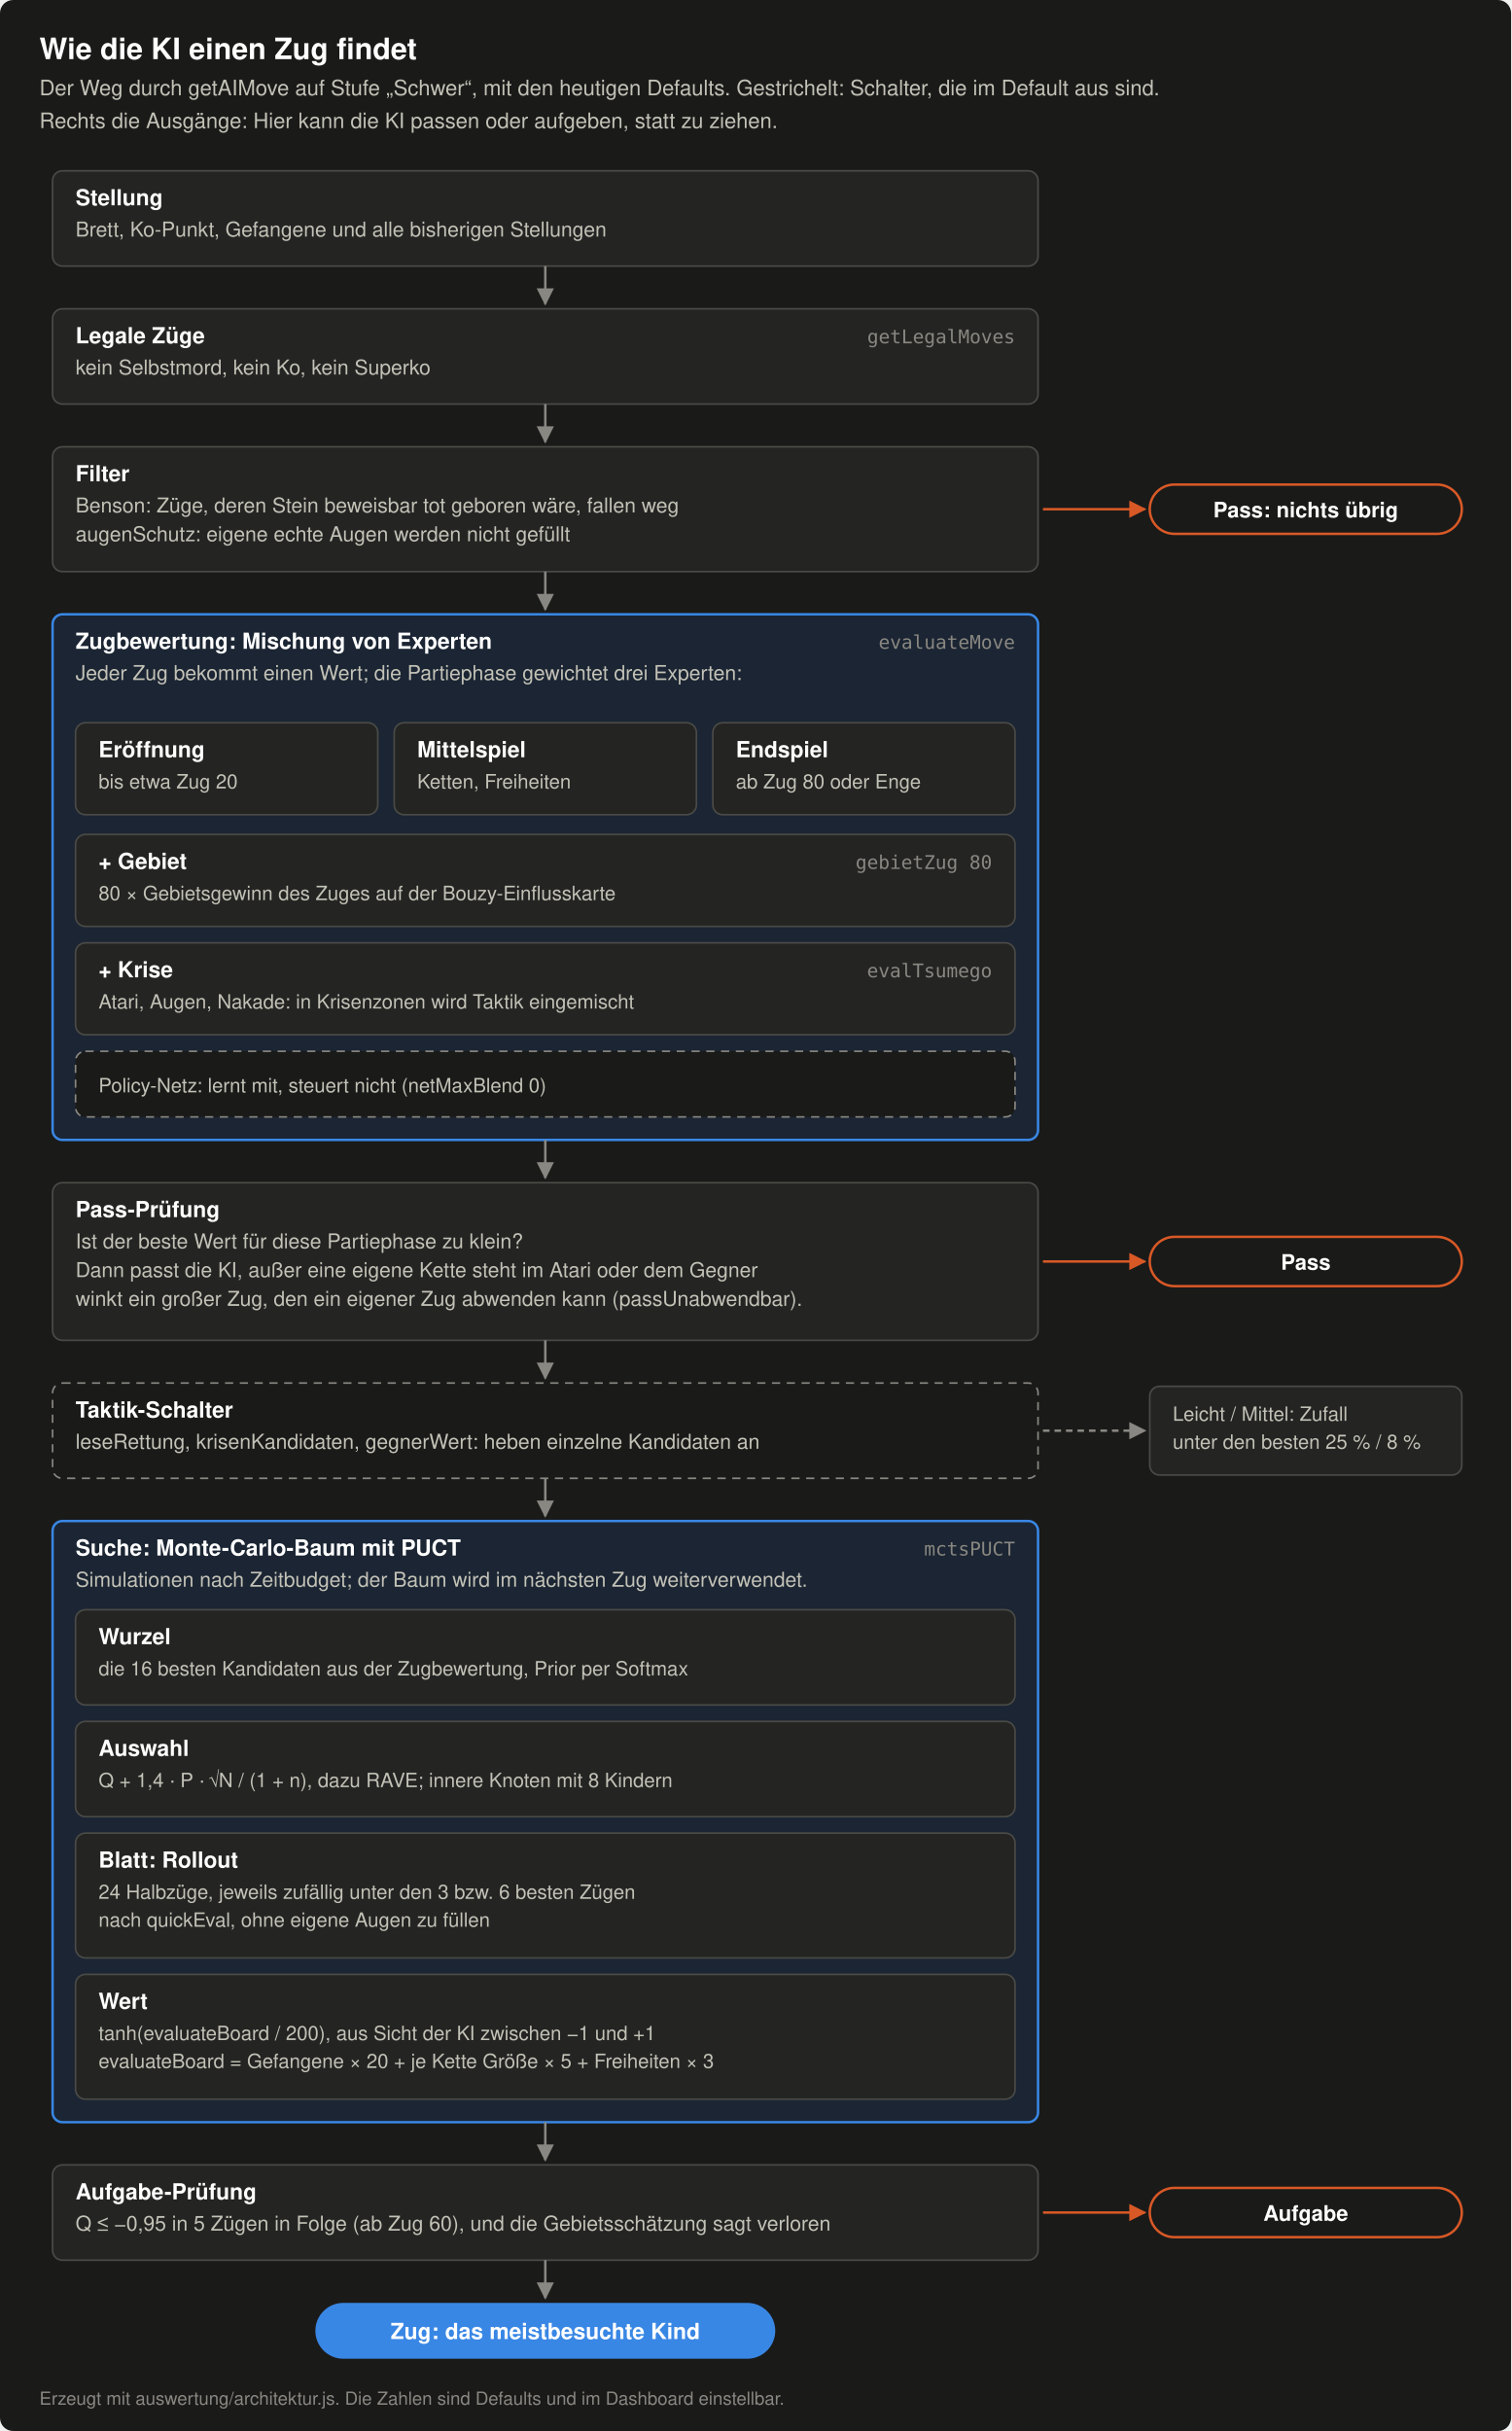
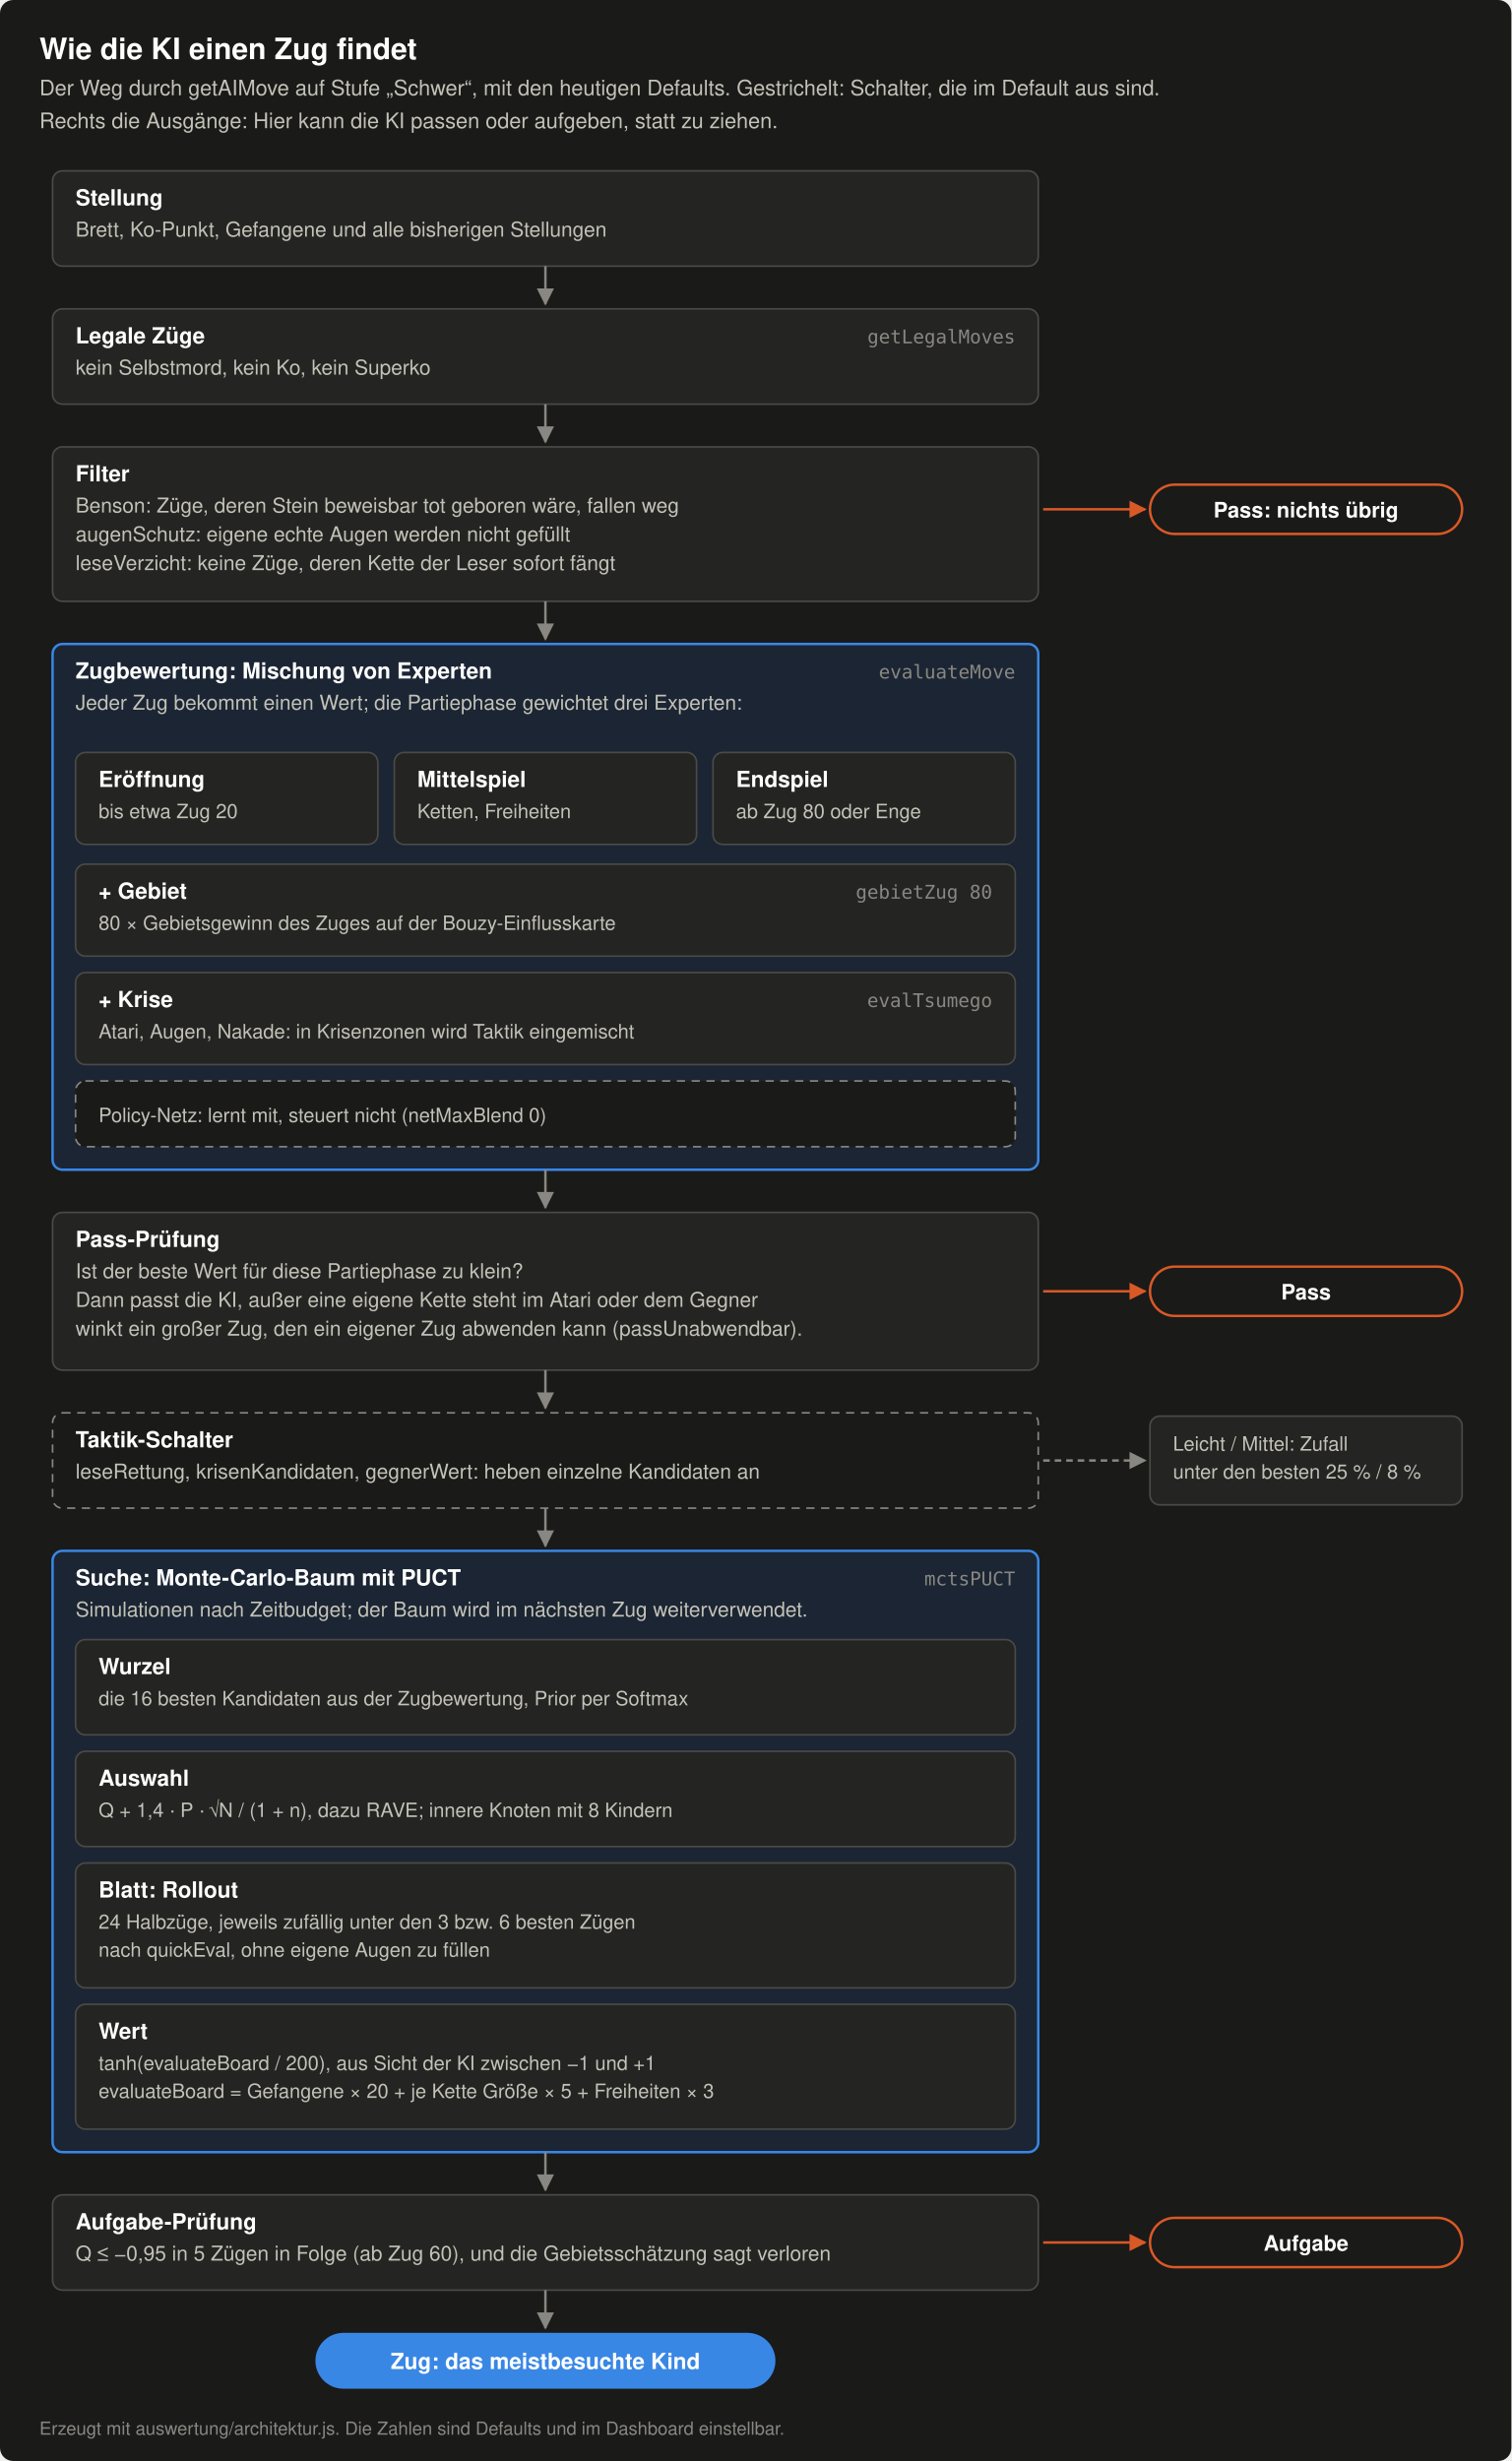
- <svg xmlns="http://www.w3.org/2000/svg" width="920" height="1480" viewBox="0 0 920 1480" font-family="system-ui, -apple-system, 'Segoe UI', Helvetica, Arial, sans-serif" role="img" aria-labelledby="titel beschr">
+ <svg xmlns="http://www.w3.org/2000/svg" width="920" height="1498" viewBox="0 0 920 1498" font-family="system-ui, -apple-system, 'Segoe UI', Helvetica, Arial, sans-serif" role="img" aria-labelledby="titel beschr">
  <defs>
    <marker id="spitze" viewBox="0 0 10 10" refX="9" refY="5" markerWidth="7" markerHeight="7" orient="auto-start-reverse">
      <path d="M0,0 L10,5 L0,10 z" fill="#898781" />
    </marker>
    <marker id="spitzeA" viewBox="0 0 10 10" refX="9" refY="5" markerWidth="7" markerHeight="7" orient="auto-start-reverse">
      <path d="M0,0 L10,5 L0,10 z" fill="#d95926" />
    </marker>
  </defs>
-   <rect width="920" height="1480" rx="8" fill="#1a1a19" />
+   <rect width="920" height="1498" rx="8" fill="#1a1a19" />
  <text x="24" y="36" font-size="18" font-weight="600" fill="#ffffff" text-anchor="start">Wie die KI einen Zug findet</text>
  <text x="24" y="58" font-size="13" fill="#c3c2b7" text-anchor="start">Der Weg durch getAIMove auf Stufe „Schwer“, mit den heutigen Defaults. Gestrichelt: Schalter, die im Default aus sind.</text>
  <text x="24" y="78" font-size="13" fill="#c3c2b7" text-anchor="start">Rechts die Ausgänge: Hier kann die KI passen oder aufgeben, statt zu ziehen.</text>
  <rect x="32" y="104" width="600" height="58" rx="6" fill="#242423" stroke="#4a4a46" stroke-width="1" />
  <text x="46" y="125" font-size="13.5" font-weight="600" fill="#ffffff" text-anchor="start">Stellung</text>
  <text x="46" y="144" font-size="12.5" fill="#c3c2b7" text-anchor="start">Brett, Ko-Punkt, Gefangene und alle bisherigen Stellungen</text>
  <line x1="332" y1="162" x2="332" y2="185" stroke="#898781" stroke-width="1.5" marker-end="url(#spitze)" />
  <rect x="32" y="188" width="600" height="58" rx="6" fill="#242423" stroke="#4a4a46" stroke-width="1" />
  <text x="46" y="209" font-size="13.5" font-weight="600" fill="#ffffff" text-anchor="start">Legale Züge</text>
  <text x="618" y="209" font-size="11.5" fill="#898781" text-anchor="end" font-family="ui-monospace, SFMono-Regular, Menlo, Consolas, monospace">getLegalMoves</text>
  <text x="46" y="228" font-size="12.5" fill="#c3c2b7" text-anchor="start">kein Selbstmord, kein Ko, kein Superko</text>
  <line x1="332" y1="246" x2="332" y2="269" stroke="#898781" stroke-width="1.5" marker-end="url(#spitze)" />
-   <rect x="32" y="272" width="600" height="76" rx="6" fill="#242423" stroke="#4a4a46" stroke-width="1" />
+   <rect x="32" y="272" width="600" height="94" rx="6" fill="#242423" stroke="#4a4a46" stroke-width="1" />
  <text x="46" y="293" font-size="13.5" font-weight="600" fill="#ffffff" text-anchor="start">Filter</text>
  <text x="46" y="312" font-size="12.5" fill="#c3c2b7" text-anchor="start">Benson: Züge, deren Stein beweisbar tot geboren wäre, fallen weg</text>
  <text x="46" y="329.5" font-size="12.5" fill="#c3c2b7" text-anchor="start">augenSchutz: eigene echte Augen werden nicht gefüllt</text>
+   <text x="46" y="347" font-size="12.5" fill="#c3c2b7" text-anchor="start">leseVerzicht: keine Züge, deren Kette der Leser sofort fängt</text>
  <line x1="635" y1="310" x2="697" y2="310" stroke="#d95926" stroke-width="1.5" marker-end="url(#spitzeA)" />
  <rect x="700" y="295" width="190" height="30" rx="15" fill="#1a1a19" stroke="#d95926" stroke-width="1.5" />
  <text x="795" y="315" font-size="13" font-weight="600" fill="#ffffff" text-anchor="middle">Pass: nichts übrig</text>
-   <line x1="332" y1="348" x2="332" y2="371" stroke="#898781" stroke-width="1.5" marker-end="url(#spitze)" />
-   <rect x="32" y="374" width="600" height="320" rx="6" fill="#1b2533" stroke="#3987e5" stroke-width="1.5" />
-   <text x="46" y="395" font-size="13.5" font-weight="600" fill="#ffffff" text-anchor="start">Zugbewertung: Mischung von Experten</text>
-   <text x="618" y="395" font-size="11.5" fill="#898781" text-anchor="end" font-family="ui-monospace, SFMono-Regular, Menlo, Consolas, monospace">evaluateMove</text>
-   <text x="46" y="414" font-size="12.5" fill="#c3c2b7" text-anchor="start">Jeder Zug bekommt einen Wert; die Partiephase gewichtet drei Experten:</text>
-   <rect x="46" y="440" width="184" height="56" rx="6" fill="#242423" stroke="#4a4a46" stroke-width="1" />
-   <text x="60" y="461" font-size="13.5" font-weight="600" fill="#ffffff" text-anchor="start">Eröffnung</text>
-   <text x="60" y="480" font-size="12" fill="#c3c2b7" text-anchor="start">bis etwa Zug 20</text>
-   <rect x="240" y="440" width="184" height="56" rx="6" fill="#242423" stroke="#4a4a46" stroke-width="1" />
-   <text x="254" y="461" font-size="13.5" font-weight="600" fill="#ffffff" text-anchor="start">Mittelspiel</text>
-   <text x="254" y="480" font-size="12" fill="#c3c2b7" text-anchor="start">Ketten, Freiheiten</text>
-   <rect x="434" y="440" width="184" height="56" rx="6" fill="#242423" stroke="#4a4a46" stroke-width="1" />
-   <text x="448" y="461" font-size="13.5" font-weight="600" fill="#ffffff" text-anchor="start">Endspiel</text>
-   <text x="448" y="480" font-size="12" fill="#c3c2b7" text-anchor="start">ab Zug 80 oder Enge</text>
-   <rect x="46" y="508" width="572" height="56" rx="6" fill="#242423" stroke="#4a4a46" stroke-width="1" />
-   <text x="60" y="529" font-size="13.5" font-weight="600" fill="#ffffff" text-anchor="start">+ Gebiet</text>
-   <text x="604" y="529" font-size="11.5" fill="#898781" text-anchor="end" font-family="ui-monospace, SFMono-Regular, Menlo, Consolas, monospace">gebietZug 80</text>
-   <text x="60" y="548" font-size="12" fill="#c3c2b7" text-anchor="start">80 × Gebietsgewinn des Zuges auf der Bouzy-Einflusskarte</text>
-   <rect x="46" y="574" width="572" height="56" rx="6" fill="#242423" stroke="#4a4a46" stroke-width="1" />
-   <text x="60" y="595" font-size="13.5" font-weight="600" fill="#ffffff" text-anchor="start">+ Krise</text>
-   <text x="604" y="595" font-size="11.5" fill="#898781" text-anchor="end" font-family="ui-monospace, SFMono-Regular, Menlo, Consolas, monospace">evalTsumego</text>
-   <text x="60" y="614" font-size="12" fill="#c3c2b7" text-anchor="start">Atari, Augen, Nakade: in Krisenzonen wird Taktik eingemischt</text>
-   <rect x="46" y="640" width="572" height="40" rx="6" fill="#1a1a19" stroke="#898781" stroke-width="1" stroke-dasharray="5 4" />
-   <text x="60" y="665" font-size="12" fill="#c3c2b7" text-anchor="start">Policy-Netz: lernt mit, steuert nicht (netMaxBlend 0)</text>
-   <line x1="332" y1="694" x2="332" y2="717" stroke="#898781" stroke-width="1.5" marker-end="url(#spitze)" />
-   <rect x="32" y="720" width="600" height="96" rx="6" fill="#242423" stroke="#4a4a46" stroke-width="1" />
-   <text x="46" y="741" font-size="13.5" font-weight="600" fill="#ffffff" text-anchor="start">Pass-Prüfung</text>
-   <text x="46" y="760" font-size="12.5" fill="#c3c2b7" text-anchor="start">Ist der beste Wert für diese Partiephase zu klein?</text>
-   <text x="46" y="777.5" font-size="12.5" fill="#c3c2b7" text-anchor="start">Dann passt die KI, außer eine eigene Kette steht im Atari oder dem Gegner</text>
-   <text x="46" y="795" font-size="12.5" fill="#c3c2b7" text-anchor="start">winkt ein großer Zug, den ein eigener Zug abwenden kann (passUnabwendbar).</text>
-   <line x1="635" y1="768" x2="697" y2="768" stroke="#d95926" stroke-width="1.5" marker-end="url(#spitzeA)" />
-   <rect x="700" y="753" width="190" height="30" rx="15" fill="#1a1a19" stroke="#d95926" stroke-width="1.5" />
-   <text x="795" y="773" font-size="13" font-weight="600" fill="#ffffff" text-anchor="middle">Pass</text>
-   <line x1="332" y1="816" x2="332" y2="839" stroke="#898781" stroke-width="1.5" marker-end="url(#spitze)" />
-   <rect x="32" y="842" width="600" height="58" rx="6" fill="#1a1a19" stroke="#898781" stroke-width="1" stroke-dasharray="5 4" />
-   <text x="46" y="863" font-size="13.5" font-weight="600" fill="#ffffff" text-anchor="start">Taktik-Schalter</text>
-   <text x="46" y="882" font-size="12.5" fill="#c3c2b7" text-anchor="start">leseRettung, krisenKandidaten, gegnerWert: heben einzelne Kandidaten an</text>
-   <line x1="635" y1="871" x2="697" y2="871" stroke="#898781" stroke-width="1.5" stroke-dasharray="4 3" marker-end="url(#spitze)" />
-   <rect x="700" y="844" width="190" height="54" rx="6" fill="#242423" stroke="#4a4a46" stroke-width="1" />
-   <text x="714" y="865" font-size="12" fill="#c3c2b7" text-anchor="start">Leicht / Mittel: Zufall</text>
-   <text x="714" y="882" font-size="12" fill="#c3c2b7" text-anchor="start">unter den besten 25 % / 8 %</text>
-   <line x1="332" y1="900" x2="332" y2="923" stroke="#898781" stroke-width="1.5" marker-end="url(#spitze)" />
-   <rect x="32" y="926" width="600" height="366" rx="6" fill="#1b2533" stroke="#3987e5" stroke-width="1.5" />
-   <text x="46" y="947" font-size="13.5" font-weight="600" fill="#ffffff" text-anchor="start">Suche: Monte-Carlo-Baum mit PUCT</text>
-   <text x="618" y="947" font-size="11.5" fill="#898781" text-anchor="end" font-family="ui-monospace, SFMono-Regular, Menlo, Consolas, monospace">mctsPUCT</text>
-   <text x="46" y="966" font-size="12.5" fill="#c3c2b7" text-anchor="start">Simulationen nach Zeitbudget; der Baum wird im nächsten Zug weiterverwendet.</text>
-   <rect x="46" y="980" width="572" height="58" rx="6" fill="#242423" stroke="#4a4a46" stroke-width="1" />
-   <text x="60" y="1001" font-size="13.5" font-weight="600" fill="#ffffff" text-anchor="start">Wurzel</text>
-   <text x="60" y="1020" font-size="12" fill="#c3c2b7" text-anchor="start">die 16 besten Kandidaten aus der Zugbewertung, Prior per Softmax</text>
-   <rect x="46" y="1048" width="572" height="58" rx="6" fill="#242423" stroke="#4a4a46" stroke-width="1" />
-   <text x="60" y="1069" font-size="13.5" font-weight="600" fill="#ffffff" text-anchor="start">Auswahl</text>
-   <text x="60" y="1088" font-size="12" fill="#c3c2b7" text-anchor="start">Q + 1,4 · P · √N / (1 + n), dazu RAVE; innere Knoten mit 8 Kindern</text>
-   <rect x="46" y="1116" width="572" height="76" rx="6" fill="#242423" stroke="#4a4a46" stroke-width="1" />
-   <text x="60" y="1137" font-size="13.5" font-weight="600" fill="#ffffff" text-anchor="start">Blatt: Rollout</text>
-   <text x="60" y="1156" font-size="12" fill="#c3c2b7" text-anchor="start">24 Halbzüge, jeweils zufällig unter den 3 bzw. 6 besten Zügen</text>
-   <text x="60" y="1173" font-size="12" fill="#c3c2b7" text-anchor="start">nach quickEval, ohne eigene Augen zu füllen</text>
-   <rect x="46" y="1202" width="572" height="76" rx="6" fill="#242423" stroke="#4a4a46" stroke-width="1" />
-   <text x="60" y="1223" font-size="13.5" font-weight="600" fill="#ffffff" text-anchor="start">Wert</text>
-   <text x="60" y="1242" font-size="12" fill="#c3c2b7" text-anchor="start">tanh(evaluateBoard / 200), aus Sicht der KI zwischen −1 und +1</text>
-   <text x="60" y="1259" font-size="12" fill="#c3c2b7" text-anchor="start">evaluateBoard = Gefangene × 20 + je Kette Größe × 5 + Freiheiten × 3</text>
-   <line x1="332" y1="1292" x2="332" y2="1315" stroke="#898781" stroke-width="1.5" marker-end="url(#spitze)" />
-   <rect x="32" y="1318" width="600" height="58" rx="6" fill="#242423" stroke="#4a4a46" stroke-width="1" />
-   <text x="46" y="1339" font-size="13.5" font-weight="600" fill="#ffffff" text-anchor="start">Aufgabe-Prüfung</text>
-   <text x="46" y="1358" font-size="12.5" fill="#c3c2b7" text-anchor="start">Q ≤ −0,95 in 5 Zügen in Folge (ab Zug 60), und die Gebietsschätzung sagt verloren</text>
-   <line x1="635" y1="1347" x2="697" y2="1347" stroke="#d95926" stroke-width="1.5" marker-end="url(#spitzeA)" />
-   <rect x="700" y="1332" width="190" height="30" rx="15" fill="#1a1a19" stroke="#d95926" stroke-width="1.5" />
-   <text x="795" y="1352" font-size="13" font-weight="600" fill="#ffffff" text-anchor="middle">Aufgabe</text>
-   <line x1="332" y1="1376" x2="332" y2="1399" stroke="#898781" stroke-width="1.5" marker-end="url(#spitze)" />
-   <rect x="192" y="1402" width="280" height="34" rx="17" fill="#3987e5" />
-   <text x="332" y="1424" font-size="13.5" font-weight="600" fill="#ffffff" text-anchor="middle">Zug: das meistbesuchte Kind</text>
-   <text x="24" y="1464" font-size="11" fill="#898781" text-anchor="start">Erzeugt mit auswertung/architektur.js. Die Zahlen sind Defaults und im Dashboard einstellbar.</text>
+   <line x1="332" y1="366" x2="332" y2="389" stroke="#898781" stroke-width="1.5" marker-end="url(#spitze)" />
+   <rect x="32" y="392" width="600" height="320" rx="6" fill="#1b2533" stroke="#3987e5" stroke-width="1.5" />
+   <text x="46" y="413" font-size="13.5" font-weight="600" fill="#ffffff" text-anchor="start">Zugbewertung: Mischung von Experten</text>
+   <text x="618" y="413" font-size="11.5" fill="#898781" text-anchor="end" font-family="ui-monospace, SFMono-Regular, Menlo, Consolas, monospace">evaluateMove</text>
+   <text x="46" y="432" font-size="12.5" fill="#c3c2b7" text-anchor="start">Jeder Zug bekommt einen Wert; die Partiephase gewichtet drei Experten:</text>
+   <rect x="46" y="458" width="184" height="56" rx="6" fill="#242423" stroke="#4a4a46" stroke-width="1" />
+   <text x="60" y="479" font-size="13.5" font-weight="600" fill="#ffffff" text-anchor="start">Eröffnung</text>
+   <text x="60" y="498" font-size="12" fill="#c3c2b7" text-anchor="start">bis etwa Zug 20</text>
+   <rect x="240" y="458" width="184" height="56" rx="6" fill="#242423" stroke="#4a4a46" stroke-width="1" />
+   <text x="254" y="479" font-size="13.5" font-weight="600" fill="#ffffff" text-anchor="start">Mittelspiel</text>
+   <text x="254" y="498" font-size="12" fill="#c3c2b7" text-anchor="start">Ketten, Freiheiten</text>
+   <rect x="434" y="458" width="184" height="56" rx="6" fill="#242423" stroke="#4a4a46" stroke-width="1" />
+   <text x="448" y="479" font-size="13.5" font-weight="600" fill="#ffffff" text-anchor="start">Endspiel</text>
+   <text x="448" y="498" font-size="12" fill="#c3c2b7" text-anchor="start">ab Zug 80 oder Enge</text>
+   <rect x="46" y="526" width="572" height="56" rx="6" fill="#242423" stroke="#4a4a46" stroke-width="1" />
+   <text x="60" y="547" font-size="13.5" font-weight="600" fill="#ffffff" text-anchor="start">+ Gebiet</text>
+   <text x="604" y="547" font-size="11.5" fill="#898781" text-anchor="end" font-family="ui-monospace, SFMono-Regular, Menlo, Consolas, monospace">gebietZug 80</text>
+   <text x="60" y="566" font-size="12" fill="#c3c2b7" text-anchor="start">80 × Gebietsgewinn des Zuges auf der Bouzy-Einflusskarte</text>
+   <rect x="46" y="592" width="572" height="56" rx="6" fill="#242423" stroke="#4a4a46" stroke-width="1" />
+   <text x="60" y="613" font-size="13.5" font-weight="600" fill="#ffffff" text-anchor="start">+ Krise</text>
+   <text x="604" y="613" font-size="11.5" fill="#898781" text-anchor="end" font-family="ui-monospace, SFMono-Regular, Menlo, Consolas, monospace">evalTsumego</text>
+   <text x="60" y="632" font-size="12" fill="#c3c2b7" text-anchor="start">Atari, Augen, Nakade: in Krisenzonen wird Taktik eingemischt</text>
+   <rect x="46" y="658" width="572" height="40" rx="6" fill="#1a1a19" stroke="#898781" stroke-width="1" stroke-dasharray="5 4" />
+   <text x="60" y="683" font-size="12" fill="#c3c2b7" text-anchor="start">Policy-Netz: lernt mit, steuert nicht (netMaxBlend 0)</text>
+   <line x1="332" y1="712" x2="332" y2="735" stroke="#898781" stroke-width="1.5" marker-end="url(#spitze)" />
+   <rect x="32" y="738" width="600" height="96" rx="6" fill="#242423" stroke="#4a4a46" stroke-width="1" />
+   <text x="46" y="759" font-size="13.5" font-weight="600" fill="#ffffff" text-anchor="start">Pass-Prüfung</text>
+   <text x="46" y="778" font-size="12.5" fill="#c3c2b7" text-anchor="start">Ist der beste Wert für diese Partiephase zu klein?</text>
+   <text x="46" y="795.5" font-size="12.5" fill="#c3c2b7" text-anchor="start">Dann passt die KI, außer eine eigene Kette steht im Atari oder dem Gegner</text>
+   <text x="46" y="813" font-size="12.5" fill="#c3c2b7" text-anchor="start">winkt ein großer Zug, den ein eigener Zug abwenden kann (passUnabwendbar).</text>
+   <line x1="635" y1="786" x2="697" y2="786" stroke="#d95926" stroke-width="1.5" marker-end="url(#spitzeA)" />
+   <rect x="700" y="771" width="190" height="30" rx="15" fill="#1a1a19" stroke="#d95926" stroke-width="1.5" />
+   <text x="795" y="791" font-size="13" font-weight="600" fill="#ffffff" text-anchor="middle">Pass</text>
+   <line x1="332" y1="834" x2="332" y2="857" stroke="#898781" stroke-width="1.5" marker-end="url(#spitze)" />
+   <rect x="32" y="860" width="600" height="58" rx="6" fill="#1a1a19" stroke="#898781" stroke-width="1" stroke-dasharray="5 4" />
+   <text x="46" y="881" font-size="13.5" font-weight="600" fill="#ffffff" text-anchor="start">Taktik-Schalter</text>
+   <text x="46" y="900" font-size="12.5" fill="#c3c2b7" text-anchor="start">leseRettung, krisenKandidaten, gegnerWert: heben einzelne Kandidaten an</text>
+   <line x1="635" y1="889" x2="697" y2="889" stroke="#898781" stroke-width="1.5" stroke-dasharray="4 3" marker-end="url(#spitze)" />
+   <rect x="700" y="862" width="190" height="54" rx="6" fill="#242423" stroke="#4a4a46" stroke-width="1" />
+   <text x="714" y="883" font-size="12" fill="#c3c2b7" text-anchor="start">Leicht / Mittel: Zufall</text>
+   <text x="714" y="900" font-size="12" fill="#c3c2b7" text-anchor="start">unter den besten 25 % / 8 %</text>
+   <line x1="332" y1="918" x2="332" y2="941" stroke="#898781" stroke-width="1.5" marker-end="url(#spitze)" />
+   <rect x="32" y="944" width="600" height="366" rx="6" fill="#1b2533" stroke="#3987e5" stroke-width="1.5" />
+   <text x="46" y="965" font-size="13.5" font-weight="600" fill="#ffffff" text-anchor="start">Suche: Monte-Carlo-Baum mit PUCT</text>
+   <text x="618" y="965" font-size="11.5" fill="#898781" text-anchor="end" font-family="ui-monospace, SFMono-Regular, Menlo, Consolas, monospace">mctsPUCT</text>
+   <text x="46" y="984" font-size="12.5" fill="#c3c2b7" text-anchor="start">Simulationen nach Zeitbudget; der Baum wird im nächsten Zug weiterverwendet.</text>
+   <rect x="46" y="998" width="572" height="58" rx="6" fill="#242423" stroke="#4a4a46" stroke-width="1" />
+   <text x="60" y="1019" font-size="13.5" font-weight="600" fill="#ffffff" text-anchor="start">Wurzel</text>
+   <text x="60" y="1038" font-size="12" fill="#c3c2b7" text-anchor="start">die 16 besten Kandidaten aus der Zugbewertung, Prior per Softmax</text>
+   <rect x="46" y="1066" width="572" height="58" rx="6" fill="#242423" stroke="#4a4a46" stroke-width="1" />
+   <text x="60" y="1087" font-size="13.5" font-weight="600" fill="#ffffff" text-anchor="start">Auswahl</text>
+   <text x="60" y="1106" font-size="12" fill="#c3c2b7" text-anchor="start">Q + 1,4 · P · √N / (1 + n), dazu RAVE; innere Knoten mit 8 Kindern</text>
+   <rect x="46" y="1134" width="572" height="76" rx="6" fill="#242423" stroke="#4a4a46" stroke-width="1" />
+   <text x="60" y="1155" font-size="13.5" font-weight="600" fill="#ffffff" text-anchor="start">Blatt: Rollout</text>
+   <text x="60" y="1174" font-size="12" fill="#c3c2b7" text-anchor="start">24 Halbzüge, jeweils zufällig unter den 3 bzw. 6 besten Zügen</text>
+   <text x="60" y="1191" font-size="12" fill="#c3c2b7" text-anchor="start">nach quickEval, ohne eigene Augen zu füllen</text>
+   <rect x="46" y="1220" width="572" height="76" rx="6" fill="#242423" stroke="#4a4a46" stroke-width="1" />
+   <text x="60" y="1241" font-size="13.5" font-weight="600" fill="#ffffff" text-anchor="start">Wert</text>
+   <text x="60" y="1260" font-size="12" fill="#c3c2b7" text-anchor="start">tanh(evaluateBoard / 200), aus Sicht der KI zwischen −1 und +1</text>
+   <text x="60" y="1277" font-size="12" fill="#c3c2b7" text-anchor="start">evaluateBoard = Gefangene × 20 + je Kette Größe × 5 + Freiheiten × 3</text>
+   <line x1="332" y1="1310" x2="332" y2="1333" stroke="#898781" stroke-width="1.5" marker-end="url(#spitze)" />
+   <rect x="32" y="1336" width="600" height="58" rx="6" fill="#242423" stroke="#4a4a46" stroke-width="1" />
+   <text x="46" y="1357" font-size="13.5" font-weight="600" fill="#ffffff" text-anchor="start">Aufgabe-Prüfung</text>
+   <text x="46" y="1376" font-size="12.5" fill="#c3c2b7" text-anchor="start">Q ≤ −0,95 in 5 Zügen in Folge (ab Zug 60), und die Gebietsschätzung sagt verloren</text>
+   <line x1="635" y1="1365" x2="697" y2="1365" stroke="#d95926" stroke-width="1.5" marker-end="url(#spitzeA)" />
+   <rect x="700" y="1350" width="190" height="30" rx="15" fill="#1a1a19" stroke="#d95926" stroke-width="1.5" />
+   <text x="795" y="1370" font-size="13" font-weight="600" fill="#ffffff" text-anchor="middle">Aufgabe</text>
+   <line x1="332" y1="1394" x2="332" y2="1417" stroke="#898781" stroke-width="1.5" marker-end="url(#spitze)" />
+   <rect x="192" y="1420" width="280" height="34" rx="17" fill="#3987e5" />
+   <text x="332" y="1442" font-size="13.5" font-weight="600" fill="#ffffff" text-anchor="middle">Zug: das meistbesuchte Kind</text>
+   <text x="24" y="1482" font-size="11" fill="#898781" text-anchor="start">Erzeugt mit auswertung/architektur.js. Die Zahlen sind Defaults und im Dashboard einstellbar.</text>
</svg>
